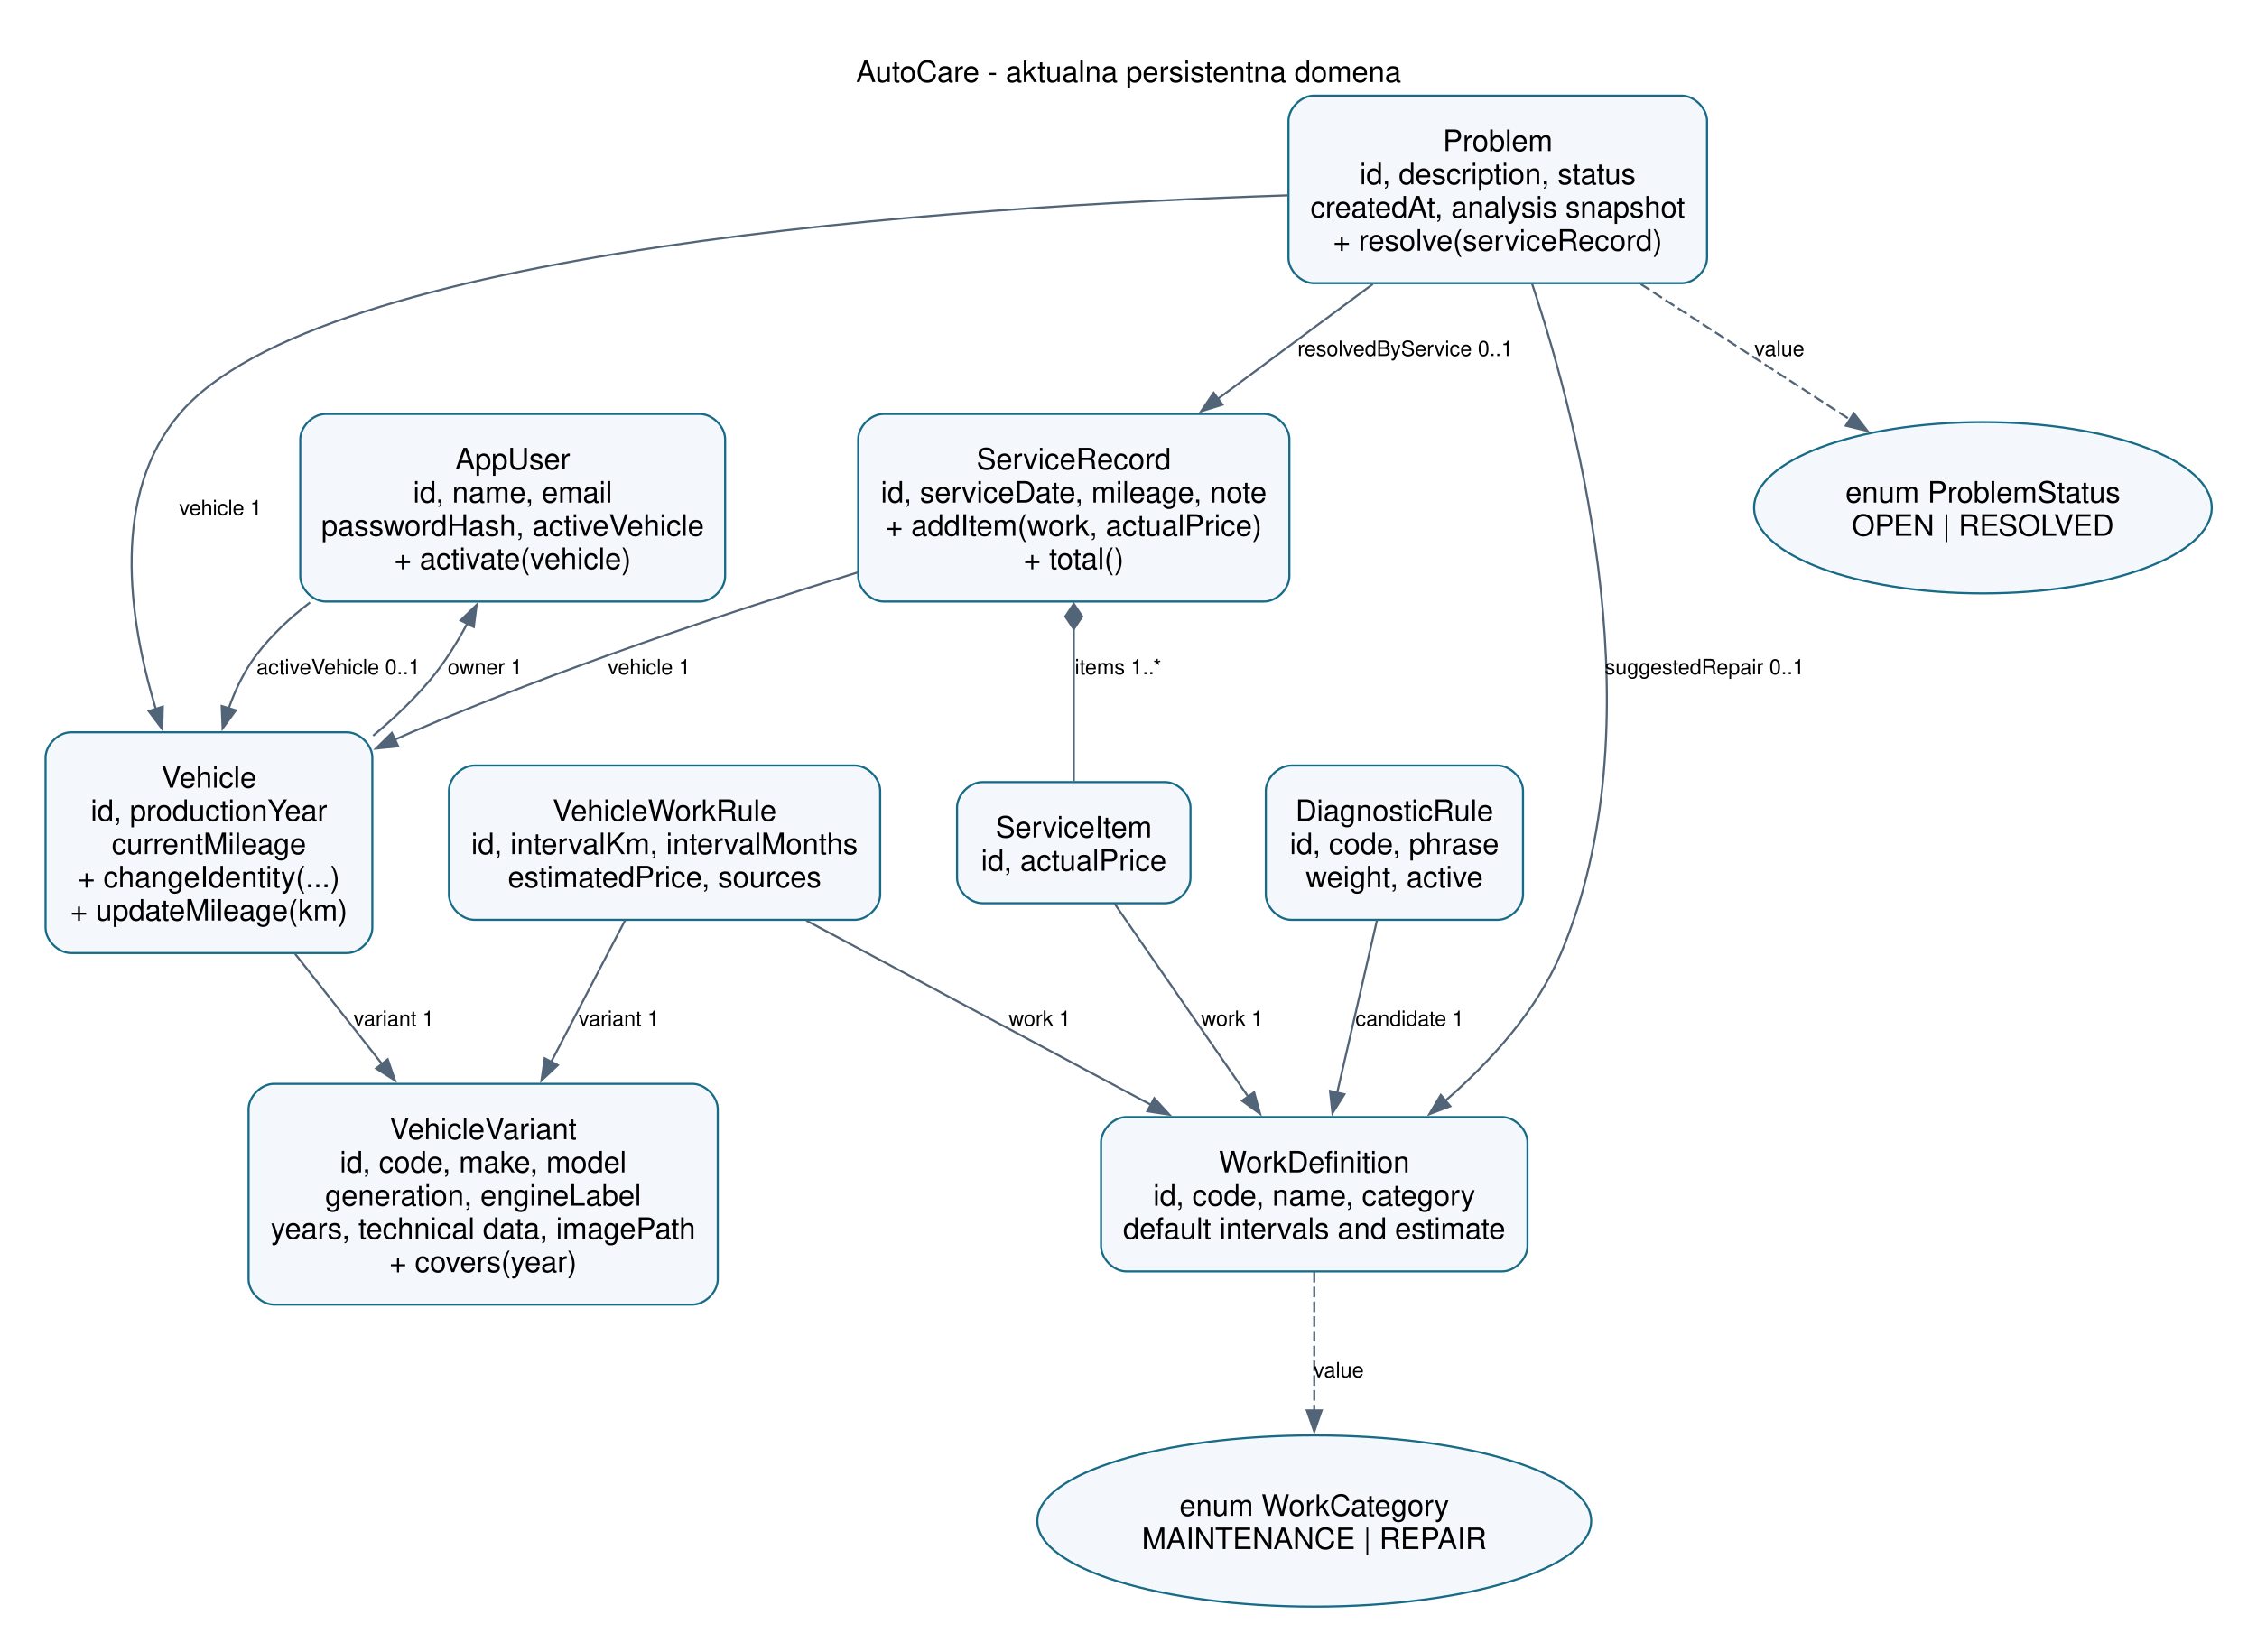
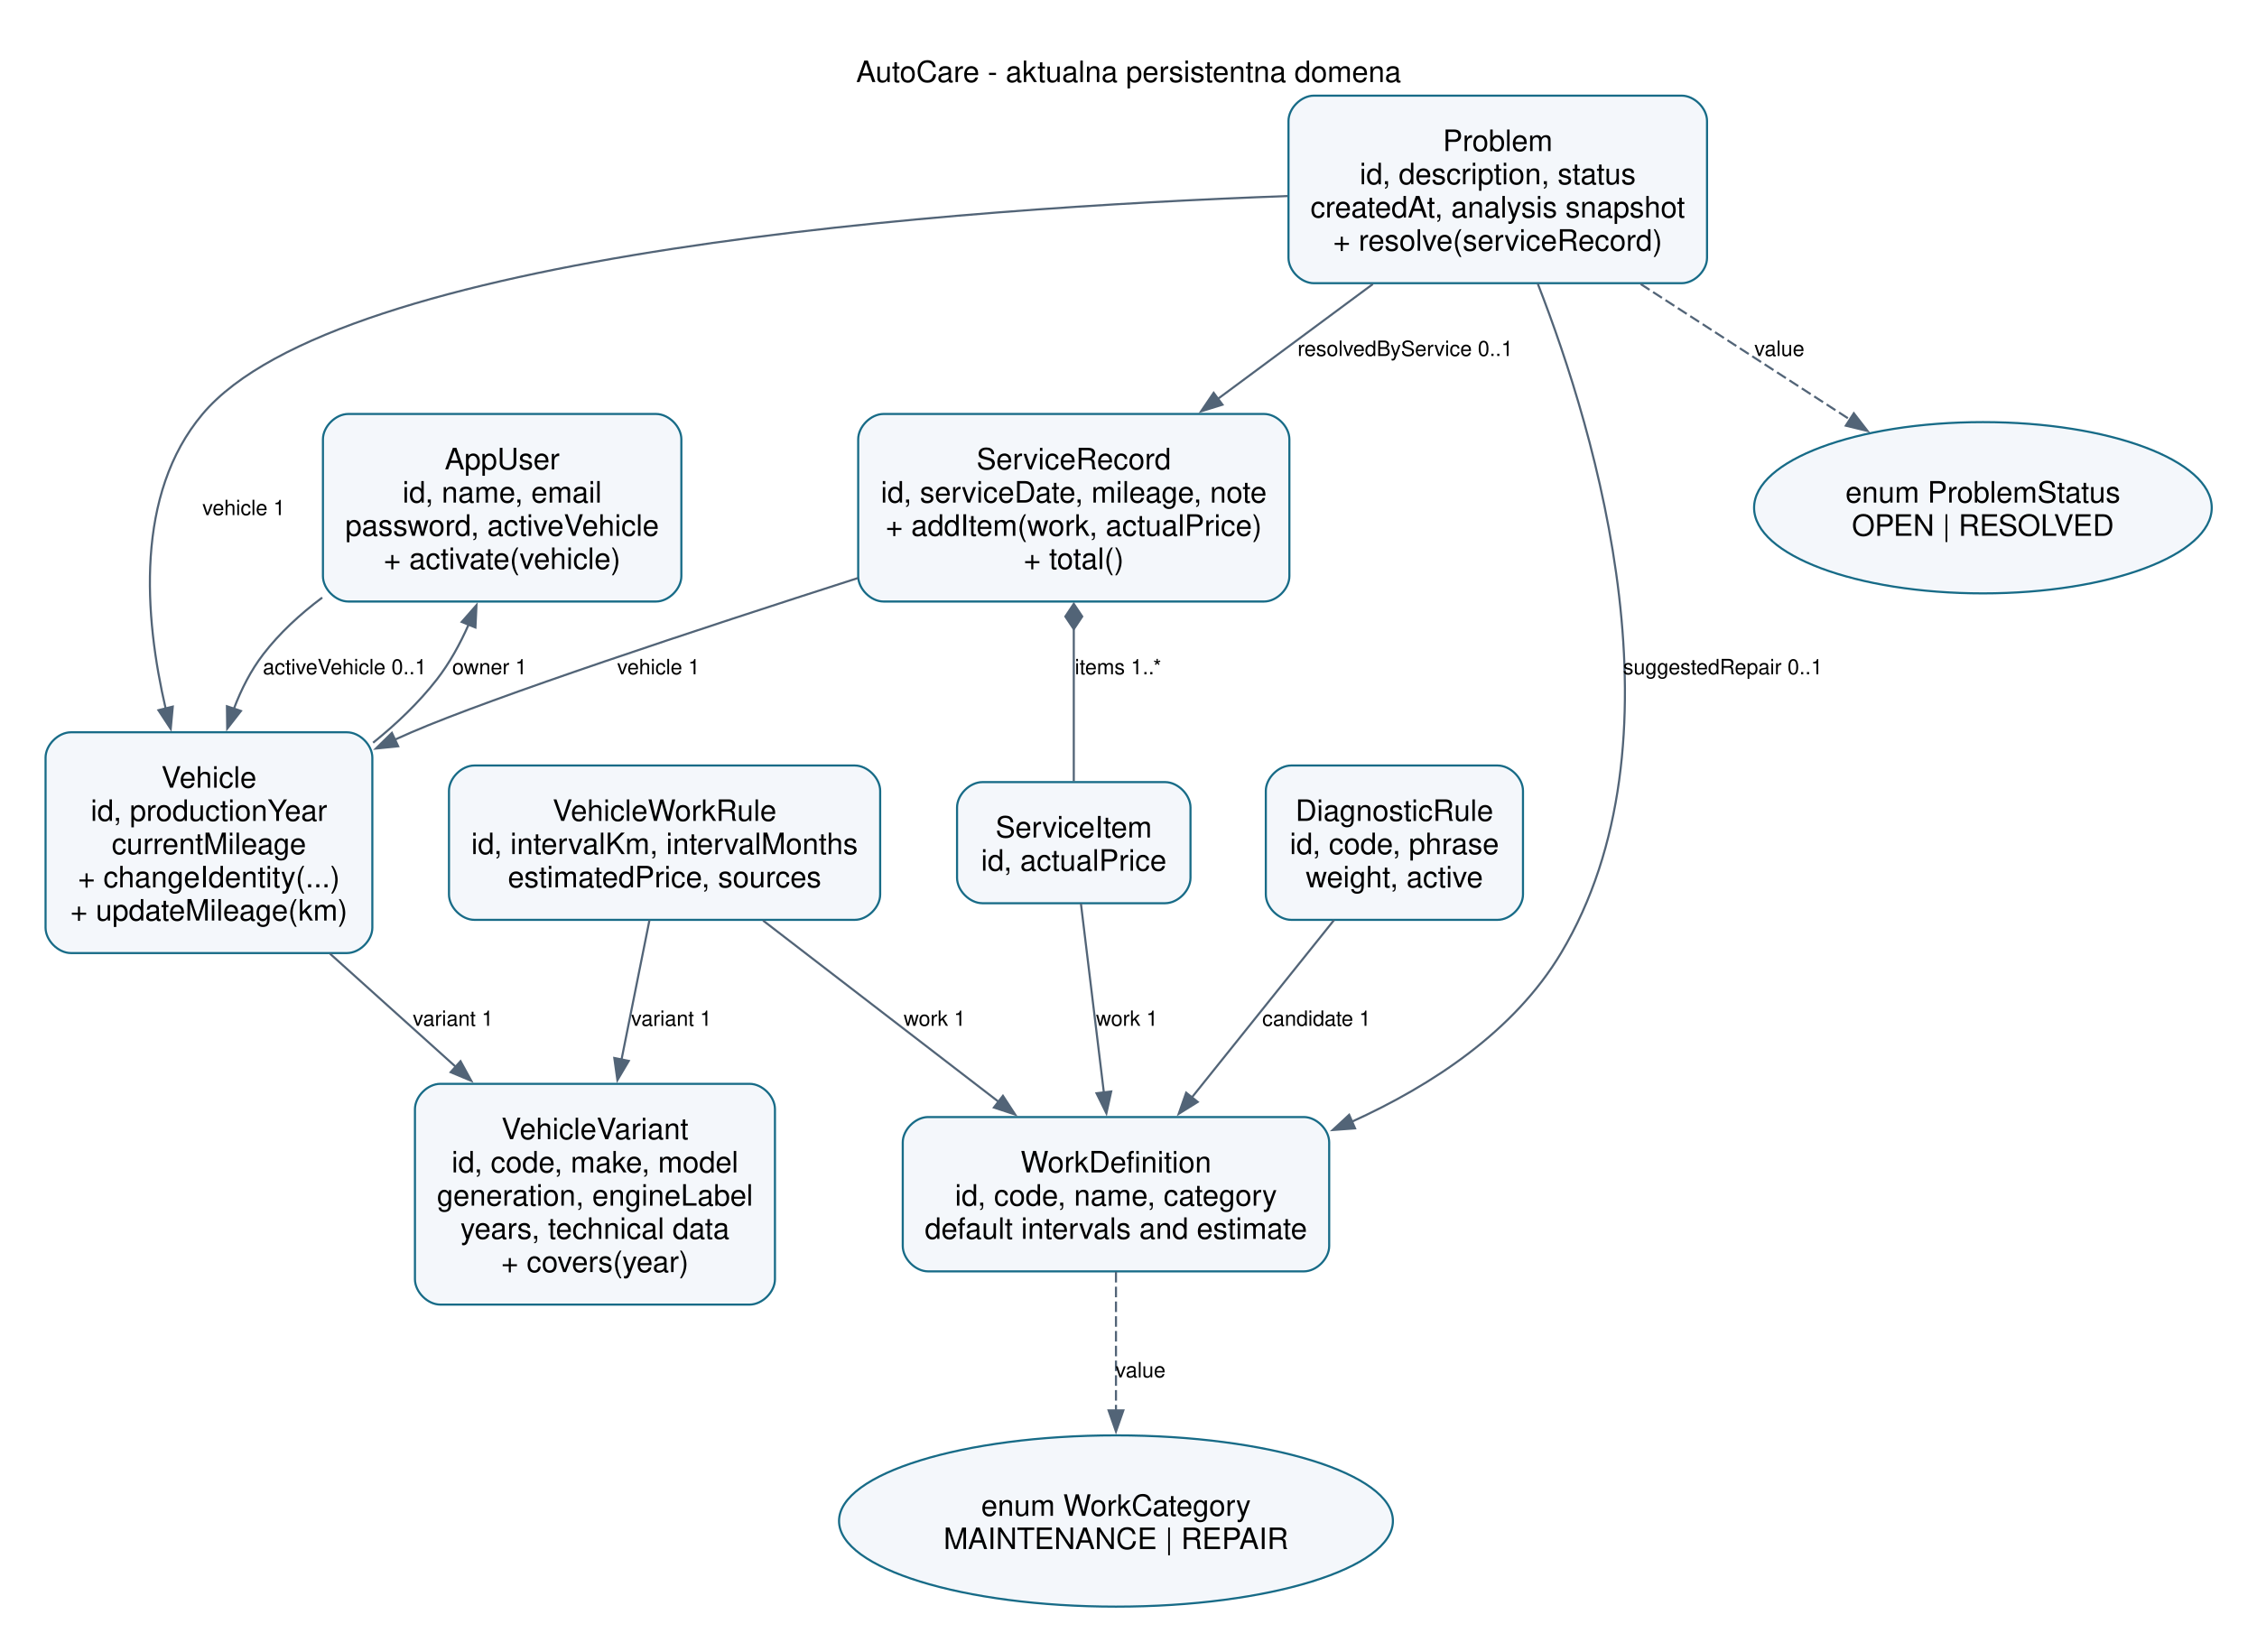
<svg xmlns="http://www.w3.org/2000/svg" width="1070pt" height="783pt" viewBox="0.00 0.00 1070.00 783.00">
  <g id="graph0" class="graph" transform="scale(1 1) rotate(0) translate(21.6 761.73)">
    <polygon fill="white" stroke="none" points="-21.6,21.6 -21.6,-761.73 1048.54,-761.73 1048.54,21.6 -21.6,21.6" />
    <text xml:space="preserve" text-anchor="middle" x="513.47" y="-722.83" font-family="Helvetica,sans-Serif" font-size="14.00">AutoCare - aktualna persistentna domena</text>
    <g id="node1" class="node">
-       <path fill="#f4f7fb" stroke="#176b87" d="M310.17,-565.46C310.17,-565.46 132.75,-565.46 132.75,-565.46 126.75,-565.46 120.75,-559.46 120.75,-553.46 120.75,-553.46 120.75,-488.54 120.75,-488.54 120.75,-482.54 126.75,-476.54 132.75,-476.54 132.75,-476.54 310.17,-476.54 310.17,-476.54 316.17,-476.54 322.17,-482.54 322.17,-488.54 322.17,-488.54 322.17,-553.46 322.17,-553.46 322.17,-559.46 316.17,-565.46 310.17,-565.46" />
-       <text xml:space="preserve" text-anchor="middle" x="221.46" y="-539.2" font-family="Helvetica,sans-Serif" font-size="14.00">AppUser</text>
-       <text xml:space="preserve" text-anchor="middle" x="221.46" y="-523.45" font-family="Helvetica,sans-Serif" font-size="14.00">id, name, email</text>
-       <text xml:space="preserve" text-anchor="middle" x="221.46" y="-507.7" font-family="Helvetica,sans-Serif" font-size="14.00">passwordHash, activeVehicle</text>
-       <text xml:space="preserve" text-anchor="middle" x="221.46" y="-491.95" font-family="Helvetica,sans-Serif" font-size="14.00">+ activate(vehicle)</text>
+       <path fill="#f4f7fb" stroke="#176b87" d="M289.42,-565.46C289.42,-565.46 143.5,-565.46 143.5,-565.46 137.5,-565.46 131.5,-559.46 131.5,-553.46 131.5,-553.46 131.5,-488.54 131.5,-488.54 131.5,-482.54 137.5,-476.54 143.5,-476.54 143.5,-476.54 289.42,-476.54 289.42,-476.54 295.42,-476.54 301.42,-482.54 301.42,-488.54 301.42,-488.54 301.42,-553.46 301.42,-553.46 301.42,-559.46 295.42,-565.46 289.42,-565.46" />
+       <text xml:space="preserve" text-anchor="middle" x="216.46" y="-539.2" font-family="Helvetica,sans-Serif" font-size="14.00">AppUser</text>
+       <text xml:space="preserve" text-anchor="middle" x="216.46" y="-523.45" font-family="Helvetica,sans-Serif" font-size="14.00">id, name, email</text>
+       <text xml:space="preserve" text-anchor="middle" x="216.46" y="-507.7" font-family="Helvetica,sans-Serif" font-size="14.00">password, activeVehicle</text>
+       <text xml:space="preserve" text-anchor="middle" x="216.46" y="-491.95" font-family="Helvetica,sans-Serif" font-size="14.00">+ activate(vehicle)</text>
    </g>
    <g id="node3" class="node">
      <path fill="#f4f7fb" stroke="#176b87" d="M142.92,-414.54C142.92,-414.54 12,-414.54 12,-414.54 6,-414.54 0,-408.54 0,-402.54 0,-402.54 0,-321.87 0,-321.87 0,-315.87 6,-309.87 12,-309.87 12,-309.87 142.92,-309.87 142.92,-309.87 148.92,-309.87 154.92,-315.87 154.92,-321.87 154.92,-321.87 154.92,-402.54 154.92,-402.54 154.92,-408.54 148.92,-414.54 142.92,-414.54" />
      <text xml:space="preserve" text-anchor="middle" x="77.46" y="-388.28" font-family="Helvetica,sans-Serif" font-size="14.00">Vehicle</text>
      <text xml:space="preserve" text-anchor="middle" x="77.46" y="-372.53" font-family="Helvetica,sans-Serif" font-size="14.00">id, productionYear</text>
      <text xml:space="preserve" text-anchor="middle" x="77.46" y="-356.78" font-family="Helvetica,sans-Serif" font-size="14.00">currentMileage</text>
      <text xml:space="preserve" text-anchor="middle" x="77.46" y="-341.03" font-family="Helvetica,sans-Serif" font-size="14.00">+ changeIdentity(...)</text>
      <text xml:space="preserve" text-anchor="middle" x="77.46" y="-325.28" font-family="Helvetica,sans-Serif" font-size="14.00">+ updateMileage(km)</text>
    </g>
    <g id="edge1" class="edge">
-       <path fill="none" stroke="#526477" d="M125.39,-476.09C115.95,-468.91 107.27,-460.75 100.21,-451.54 94.39,-443.96 90.05,-435.04 86.82,-425.83" />
-       <polygon fill="#526477" stroke="#526477" points="90.21,-424.95 83.94,-416.41 83.51,-426.99 90.21,-424.95" />
-       <text xml:space="preserve" text-anchor="middle" x="138.83" y="-442.04" font-family="Helvetica,sans-Serif" font-size="10.00">activeVehicle 0..1</text>
+       <path fill="none" stroke="#526477" d="M131.17,-478.41C120.71,-470.6 110.98,-461.65 103.21,-451.54 97.33,-443.9 92.79,-434.94 89.29,-425.73" />
+       <polygon fill="#526477" stroke="#526477" points="92.62,-424.65 86.12,-416.28 85.99,-426.88 92.62,-424.65" />
+       <text xml:space="preserve" text-anchor="middle" x="141.83" y="-442.04" font-family="Helvetica,sans-Serif" font-size="10.00">activeVehicle 0..1</text>
    </g>
    <g id="node2" class="node">
-       <path fill="#f4f7fb" stroke="#176b87" d="M306.67,-247.87C306.67,-247.87 108.25,-247.87 108.25,-247.87 102.25,-247.87 96.25,-241.87 96.25,-235.87 96.25,-235.87 96.25,-155.2 96.25,-155.2 96.25,-149.2 102.25,-143.2 108.25,-143.2 108.25,-143.2 306.67,-143.2 306.67,-143.2 312.67,-143.2 318.67,-149.2 318.67,-155.2 318.67,-155.2 318.67,-235.87 318.67,-235.87 318.67,-241.87 312.67,-247.87 306.67,-247.87" />
-       <text xml:space="preserve" text-anchor="middle" x="207.46" y="-221.61" font-family="Helvetica,sans-Serif" font-size="14.00">VehicleVariant</text>
-       <text xml:space="preserve" text-anchor="middle" x="207.46" y="-205.86" font-family="Helvetica,sans-Serif" font-size="14.00">id, code, make, model</text>
-       <text xml:space="preserve" text-anchor="middle" x="207.46" y="-190.11" font-family="Helvetica,sans-Serif" font-size="14.00">generation, engineLabel</text>
-       <text xml:space="preserve" text-anchor="middle" x="207.46" y="-174.36" font-family="Helvetica,sans-Serif" font-size="14.00">years, technical data, imagePath</text>
-       <text xml:space="preserve" text-anchor="middle" x="207.46" y="-158.61" font-family="Helvetica,sans-Serif" font-size="14.00">+ covers(year)</text>
+       <path fill="#f4f7fb" stroke="#176b87" d="M333.79,-247.87C333.79,-247.87 187.12,-247.87 187.12,-247.87 181.12,-247.87 175.12,-241.87 175.12,-235.87 175.12,-235.87 175.12,-155.2 175.12,-155.2 175.12,-149.2 181.12,-143.2 187.12,-143.2 187.12,-143.2 333.79,-143.2 333.79,-143.2 339.79,-143.2 345.79,-149.2 345.79,-155.2 345.79,-155.2 345.79,-235.87 345.79,-235.87 345.79,-241.87 339.79,-247.87 333.79,-247.87" />
+       <text xml:space="preserve" text-anchor="middle" x="260.46" y="-221.61" font-family="Helvetica,sans-Serif" font-size="14.00">VehicleVariant</text>
+       <text xml:space="preserve" text-anchor="middle" x="260.46" y="-205.86" font-family="Helvetica,sans-Serif" font-size="14.00">id, code, make, model</text>
+       <text xml:space="preserve" text-anchor="middle" x="260.46" y="-190.11" font-family="Helvetica,sans-Serif" font-size="14.00">generation, engineLabel</text>
+       <text xml:space="preserve" text-anchor="middle" x="260.46" y="-174.36" font-family="Helvetica,sans-Serif" font-size="14.00">years, technical data</text>
+       <text xml:space="preserve" text-anchor="middle" x="260.46" y="-158.61" font-family="Helvetica,sans-Serif" font-size="14.00">+ covers(year)</text>
    </g>
    <g id="edge2" class="edge">
-       <path fill="none" stroke="#526477" d="M155.29,-412.91C165.12,-421.09 174.51,-430.04 182.46,-439.54 189.12,-447.5 194.96,-456.79 199.95,-466.16" />
-       <polygon fill="#526477" stroke="#526477" points="196.75,-467.59 204.36,-474.96 203.01,-464.46 196.75,-467.59" />
-       <text xml:space="preserve" text-anchor="middle" x="208.37" y="-442.04" font-family="Helvetica,sans-Serif" font-size="10.00">owner 1</text>
+       <path fill="none" stroke="#526477" d="M155.28,-409.59C166.39,-418.54 176.93,-428.58 185.46,-439.54 191.54,-447.35 196.55,-456.5 200.63,-465.76" />
+       <polygon fill="#526477" stroke="#526477" points="197.3,-466.85 204.29,-474.81 203.79,-464.23 197.3,-466.85" />
+       <text xml:space="preserve" text-anchor="middle" x="210.51" y="-442.04" font-family="Helvetica,sans-Serif" font-size="10.00">owner 1</text>
    </g>
    <g id="edge3" class="edge">
-       <path fill="none" stroke="#526477" d="M118.24,-309.56C131.36,-292.93 146.03,-274.36 159.61,-257.15" />
-       <polygon fill="#526477" stroke="#526477" points="162.22,-259.5 165.67,-249.48 156.72,-255.16 162.22,-259.5" />
-       <text xml:space="preserve" text-anchor="middle" x="165.11" y="-275.37" font-family="Helvetica,sans-Serif" font-size="10.00">variant 1</text>
+       <path fill="none" stroke="#526477" d="M134.86,-309.56C153.76,-292.55 174.93,-273.5 194.42,-255.97" />
+       <polygon fill="#526477" stroke="#526477" points="196.73,-258.59 201.82,-249.3 192.05,-253.39 196.73,-258.59" />
+       <text xml:space="preserve" text-anchor="middle" x="193.2" y="-275.37" font-family="Helvetica,sans-Serif" font-size="10.00">variant 1</text>
    </g>
    <g id="node4" class="node">
-       <path fill="#f4f7fb" stroke="#176b87" d="M690.55,-232.12C690.55,-232.12 512.38,-232.12 512.38,-232.12 506.38,-232.12 500.38,-226.12 500.38,-220.12 500.38,-220.12 500.38,-170.95 500.38,-170.95 500.38,-164.95 506.38,-158.95 512.38,-158.95 512.38,-158.95 690.55,-158.95 690.55,-158.95 696.55,-158.95 702.55,-164.95 702.55,-170.95 702.55,-170.95 702.55,-220.12 702.55,-220.12 702.55,-226.12 696.55,-232.12 690.55,-232.12" />
-       <text xml:space="preserve" text-anchor="middle" x="601.46" y="-205.86" font-family="Helvetica,sans-Serif" font-size="14.00">WorkDefinition</text>
-       <text xml:space="preserve" text-anchor="middle" x="601.46" y="-190.11" font-family="Helvetica,sans-Serif" font-size="14.00">id, code, name, category</text>
-       <text xml:space="preserve" text-anchor="middle" x="601.46" y="-174.36" font-family="Helvetica,sans-Serif" font-size="14.00">default intervals and estimate</text>
+       <path fill="#f4f7fb" stroke="#176b87" d="M596.54,-232.12C596.54,-232.12 418.38,-232.12 418.38,-232.12 412.38,-232.12 406.38,-226.12 406.38,-220.12 406.38,-220.12 406.38,-170.95 406.38,-170.95 406.38,-164.95 412.38,-158.95 418.38,-158.95 418.38,-158.95 596.54,-158.95 596.54,-158.95 602.54,-158.95 608.54,-164.95 608.54,-170.95 608.54,-170.95 608.54,-220.12 608.54,-220.12 608.54,-226.12 602.54,-232.12 596.54,-232.12" />
+       <text xml:space="preserve" text-anchor="middle" x="507.46" y="-205.86" font-family="Helvetica,sans-Serif" font-size="14.00">WorkDefinition</text>
+       <text xml:space="preserve" text-anchor="middle" x="507.46" y="-190.11" font-family="Helvetica,sans-Serif" font-size="14.00">id, code, name, category</text>
+       <text xml:space="preserve" text-anchor="middle" x="507.46" y="-174.36" font-family="Helvetica,sans-Serif" font-size="14.00">default intervals and estimate</text>
    </g>
    <g id="node10" class="node">
-       <ellipse fill="#f4f7fb" stroke="#176b87" cx="601.46" cy="-40.6" rx="131.29" ry="40.6" />
-       <text xml:space="preserve" text-anchor="middle" x="601.46" y="-43.05" font-family="Helvetica,sans-Serif" font-size="14.00">enum WorkCategory</text>
-       <text xml:space="preserve" text-anchor="middle" x="601.46" y="-27.3" font-family="Helvetica,sans-Serif" font-size="14.00">MAINTENANCE | REPAIR</text>
+       <ellipse fill="#f4f7fb" stroke="#176b87" cx="507.46" cy="-40.6" rx="131.29" ry="40.6" />
+       <text xml:space="preserve" text-anchor="middle" x="507.46" y="-43.05" font-family="Helvetica,sans-Serif" font-size="14.00">enum WorkCategory</text>
+       <text xml:space="preserve" text-anchor="middle" x="507.46" y="-27.3" font-family="Helvetica,sans-Serif" font-size="14.00">MAINTENANCE | REPAIR</text>
    </g>
    <g id="edge13" class="edge">
-       <path fill="none" stroke="#526477" stroke-dasharray="5,2" d="M601.46,-158.68C601.46,-139.07 601.46,-114.45 601.46,-92.85" />
-       <polygon fill="#526477" stroke="#526477" points="604.96,-93.05 601.46,-83.05 597.96,-93.05 604.96,-93.05" />
-       <text xml:space="preserve" text-anchor="middle" x="613.09" y="-108.7" font-family="Helvetica,sans-Serif" font-size="10.00">value</text>
+       <path fill="none" stroke="#526477" stroke-dasharray="5,2" d="M507.46,-158.68C507.46,-139.07 507.46,-114.45 507.46,-92.85" />
+       <polygon fill="#526477" stroke="#526477" points="510.96,-93.05 507.46,-83.05 503.96,-93.05 510.96,-93.05" />
+       <text xml:space="preserve" text-anchor="middle" x="519.09" y="-108.7" font-family="Helvetica,sans-Serif" font-size="10.00">value</text>
    </g>
    <g id="node5" class="node">
      <path fill="#f4f7fb" stroke="#176b87" d="M383.67,-398.79C383.67,-398.79 203.25,-398.79 203.25,-398.79 197.25,-398.79 191.25,-392.79 191.25,-386.79 191.25,-386.79 191.25,-337.62 191.25,-337.62 191.25,-331.62 197.25,-325.62 203.25,-325.62 203.25,-325.62 383.67,-325.62 383.67,-325.62 389.67,-325.62 395.67,-331.62 395.67,-337.62 395.67,-337.62 395.67,-386.79 395.67,-386.79 395.67,-392.79 389.67,-398.79 383.67,-398.79" />
      <text xml:space="preserve" text-anchor="middle" x="293.46" y="-372.53" font-family="Helvetica,sans-Serif" font-size="14.00">VehicleWorkRule</text>
      <text xml:space="preserve" text-anchor="middle" x="293.46" y="-356.78" font-family="Helvetica,sans-Serif" font-size="14.00">id, intervalKm, intervalMonths</text>
      <text xml:space="preserve" text-anchor="middle" x="293.46" y="-341.03" font-family="Helvetica,sans-Serif" font-size="14.00">estimatedPrice, sources</text>
    </g>
    <g id="edge4" class="edge">
-       <path fill="none" stroke="#526477" d="M274.8,-325.48C264.51,-305.79 251.46,-280.79 239.59,-258.06" />
-       <polygon fill="#526477" stroke="#526477" points="242.84,-256.72 235.11,-249.48 236.64,-259.96 242.84,-256.72" />
-       <text xml:space="preserve" text-anchor="middle" x="271.79" y="-275.37" font-family="Helvetica,sans-Serif" font-size="10.00">variant 1</text>
+       <path fill="none" stroke="#526477" d="M286.3,-325.48C282.42,-306.14 277.52,-281.68 273.03,-259.28" />
+       <polygon fill="#526477" stroke="#526477" points="276.49,-258.74 271.1,-249.62 269.63,-260.12 276.49,-258.74" />
+       <text xml:space="preserve" text-anchor="middle" x="296.7" y="-275.37" font-family="Helvetica,sans-Serif" font-size="10.00">variant 1</text>
    </g>
    <g id="edge5" class="edge">
-       <path fill="none" stroke="#526477" d="M360.67,-325.28C408.88,-299.5 473.93,-264.72 524.26,-237.81" />
-       <polygon fill="#526477" stroke="#526477" points="525.62,-241.05 532.79,-233.25 522.32,-234.88 525.62,-241.05" />
-       <text xml:space="preserve" text-anchor="middle" x="471.32" y="-275.37" font-family="Helvetica,sans-Serif" font-size="10.00">work 1</text>
+       <path fill="none" stroke="#526477" d="M340.16,-325.28C373.01,-300 417.12,-266.05 451.8,-239.37" />
+       <polygon fill="#526477" stroke="#526477" points="453.87,-242.19 459.66,-233.32 449.6,-236.64 453.87,-242.19" />
+       <text xml:space="preserve" text-anchor="middle" x="421.5" y="-275.37" font-family="Helvetica,sans-Serif" font-size="10.00">work 1</text>
    </g>
    <g id="node6" class="node">
      <path fill="#f4f7fb" stroke="#176b87" d="M577.67,-565.46C577.67,-565.46 397.25,-565.46 397.25,-565.46 391.25,-565.46 385.25,-559.46 385.25,-553.46 385.25,-553.46 385.25,-488.54 385.25,-488.54 385.25,-482.54 391.25,-476.54 397.25,-476.54 397.25,-476.54 577.67,-476.54 577.67,-476.54 583.67,-476.54 589.67,-482.54 589.67,-488.54 589.67,-488.54 589.67,-553.46 589.67,-553.46 589.67,-559.46 583.67,-565.46 577.67,-565.46" />
      <text xml:space="preserve" text-anchor="middle" x="487.46" y="-539.2" font-family="Helvetica,sans-Serif" font-size="14.00">ServiceRecord</text>
      <text xml:space="preserve" text-anchor="middle" x="487.46" y="-523.45" font-family="Helvetica,sans-Serif" font-size="14.00">id, serviceDate, mileage, note</text>
      <text xml:space="preserve" text-anchor="middle" x="487.46" y="-507.7" font-family="Helvetica,sans-Serif" font-size="14.00">+ addItem(work, actualPrice)</text>
      <text xml:space="preserve" text-anchor="middle" x="487.46" y="-491.95" font-family="Helvetica,sans-Serif" font-size="14.00">+ total()</text>
    </g>
    <g id="edge6" class="edge">
-       <path fill="none" stroke="#526477" d="M385.09,-490.37C322.92,-471.22 242.49,-444.35 173.46,-414.54 170.84,-413.41 168.2,-412.24 165.54,-411.03" />
+       <path fill="none" stroke="#526477" d="M385.1,-487.66C309.04,-463.25 212.07,-431.21 173.46,-414.54 170.84,-413.41 168.2,-412.24 165.54,-411.03" />
      <polygon fill="#526477" stroke="#526477" points="167.16,-407.92 156.62,-406.84 164.19,-414.26 167.16,-407.92" />
-       <text xml:space="preserve" text-anchor="middle" x="286.14" y="-442.04" font-family="Helvetica,sans-Serif" font-size="10.00">vehicle 1</text>
+       <text xml:space="preserve" text-anchor="middle" x="290.59" y="-442.04" font-family="Helvetica,sans-Serif" font-size="10.00">vehicle 1</text>
    </g>
    <g id="node7" class="node">
      <path fill="#f4f7fb" stroke="#176b87" d="M530.79,-390.92C530.79,-390.92 444.12,-390.92 444.12,-390.92 438.12,-390.92 432.12,-384.92 432.12,-378.92 432.12,-378.92 432.12,-345.5 432.12,-345.5 432.12,-339.5 438.12,-333.5 444.12,-333.5 444.12,-333.5 530.79,-333.5 530.79,-333.5 536.79,-333.5 542.79,-339.5 542.79,-345.5 542.79,-345.5 542.79,-378.92 542.79,-378.92 542.79,-384.92 536.79,-390.92 530.79,-390.92" />
      <text xml:space="preserve" text-anchor="middle" x="487.46" y="-364.66" font-family="Helvetica,sans-Serif" font-size="14.00">ServiceItem</text>
      <text xml:space="preserve" text-anchor="middle" x="487.46" y="-348.91" font-family="Helvetica,sans-Serif" font-size="14.00">id, actualPrice</text>
    </g>
    <g id="edge7" class="edge">
      <path fill="none" stroke="#526477" d="M487.46,-463.48C487.46,-438.98 487.46,-411.38 487.46,-391.35" />
      <polygon fill="#526477" stroke="#526477" points="487.46,-463.43 491.46,-469.43 487.46,-475.43 483.46,-469.43 487.46,-463.43" />
      <text xml:space="preserve" text-anchor="middle" x="508.46" y="-442.04" font-family="Helvetica,sans-Serif" font-size="10.00">items 1..*</text>
    </g>
    <g id="edge8" class="edge">
-       <path fill="none" stroke="#526477" d="M506.8,-333.28C524.17,-308.19 549.98,-270.9 570.26,-241.6" />
-       <polygon fill="#526477" stroke="#526477" points="572.96,-243.85 575.78,-233.64 567.21,-239.87 572.96,-243.85" />
-       <text xml:space="preserve" text-anchor="middle" x="562.5" y="-275.37" font-family="Helvetica,sans-Serif" font-size="10.00">work 1</text>
+       <path fill="none" stroke="#526477" d="M490.85,-333.28C493.83,-308.73 498.23,-272.51 501.75,-243.51" />
+       <polygon fill="#526477" stroke="#526477" points="505.19,-244.24 502.92,-233.89 498.24,-243.4 505.19,-244.24" />
+       <text xml:space="preserve" text-anchor="middle" x="512.68" y="-275.37" font-family="Helvetica,sans-Serif" font-size="10.00">work 1</text>
    </g>
    <g id="node8" class="node">
      <path fill="#f4f7fb" stroke="#176b87" d="M775.67,-716.38C775.67,-716.38 601.25,-716.38 601.25,-716.38 595.25,-716.38 589.25,-710.38 589.25,-704.38 589.25,-704.38 589.25,-639.46 589.25,-639.46 589.25,-633.46 595.25,-627.46 601.25,-627.46 601.25,-627.46 775.67,-627.46 775.67,-627.46 781.67,-627.46 787.67,-633.46 787.67,-639.46 787.67,-639.46 787.67,-704.38 787.67,-704.38 787.67,-710.38 781.67,-716.38 775.67,-716.38" />
      <text xml:space="preserve" text-anchor="middle" x="688.46" y="-690.12" font-family="Helvetica,sans-Serif" font-size="14.00">Problem</text>
      <text xml:space="preserve" text-anchor="middle" x="688.46" y="-674.37" font-family="Helvetica,sans-Serif" font-size="14.00">id, description, status</text>
      <text xml:space="preserve" text-anchor="middle" x="688.46" y="-658.62" font-family="Helvetica,sans-Serif" font-size="14.00">createdAt, analysis snapshot</text>
      <text xml:space="preserve" text-anchor="middle" x="688.46" y="-642.87" font-family="Helvetica,sans-Serif" font-size="14.00">+ resolve(serviceRecord)</text>
    </g>
    <g id="edge9" class="edge">
-       <path fill="none" stroke="#526477" d="M588.97,-669.12C429.93,-663.9 129.57,-643.67 63.46,-565.46 31.3,-527.43 38.98,-469.64 52.27,-425.56" />
-       <polygon fill="#526477" stroke="#526477" points="55.58,-426.71 55.29,-416.11 48.91,-424.58 55.58,-426.71" />
-       <text xml:space="preserve" text-anchor="middle" x="82.96" y="-517.5" font-family="Helvetica,sans-Serif" font-size="10.00">vehicle 1</text>
+       <path fill="none" stroke="#526477" d="M588.8,-668.78C432.06,-663.06 139.07,-642.12 74.46,-565.46 42.43,-527.47 46.73,-469.68 56.98,-425.59" />
+       <polygon fill="#526477" stroke="#526477" points="60.31,-426.71 59.33,-416.16 53.51,-425.02 60.31,-426.71" />
+       <text xml:space="preserve" text-anchor="middle" x="93.96" y="-517.5" font-family="Helvetica,sans-Serif" font-size="10.00">vehicle 1</text>
    </g>
    <g id="edge10" class="edge">
-       <path fill="none" stroke="#526477" d="M704.73,-627.18C728.08,-557.13 763.58,-416.79 718.46,-309.87 706.91,-282.5 685.13,-258.51 663.47,-239.73" />
-       <polygon fill="#526477" stroke="#526477" points="665.95,-237.24 656.04,-233.51 661.46,-242.61 665.95,-237.24" />
-       <text xml:space="preserve" text-anchor="middle" x="786.53" y="-442.04" font-family="Helvetica,sans-Serif" font-size="10.00">suggestedRepair 0..1</text>
+       <path fill="none" stroke="#526477" d="M707.43,-627.22C735.46,-555.38 778.5,-410.28 718.46,-309.87 696.32,-272.86 657.48,-247.23 619.11,-229.84" />
+       <polygon fill="#526477" stroke="#526477" points="620.8,-226.76 610.23,-225.98 618.01,-233.18 620.8,-226.76" />
+       <text xml:space="preserve" text-anchor="middle" x="795.16" y="-442.04" font-family="Helvetica,sans-Serif" font-size="10.00">suggestedRepair 0..1</text>
    </g>
    <g id="edge11" class="edge">
      <path fill="none" stroke="#526477" d="M629.24,-627.05C606.14,-609.93 579.51,-590.2 555.61,-572.5" />
      <polygon fill="#526477" stroke="#526477" points="557.94,-569.87 547.82,-566.72 553.77,-575.49 557.94,-569.87" />
      <text xml:space="preserve" text-anchor="middle" x="644.61" y="-592.96" font-family="Helvetica,sans-Serif" font-size="10.00">resolvedByService 0..1</text>
    </g>
    <g id="node11" class="node">
      <ellipse fill="#f4f7fb" stroke="#176b87" cx="918.46" cy="-521" rx="108.48" ry="40.6" />
      <text xml:space="preserve" text-anchor="middle" x="918.46" y="-523.45" font-family="Helvetica,sans-Serif" font-size="14.00">enum ProblemStatus</text>
      <text xml:space="preserve" text-anchor="middle" x="918.46" y="-507.7" font-family="Helvetica,sans-Serif" font-size="14.00">OPEN | RESOLVED</text>
    </g>
    <g id="edge14" class="edge">
      <path fill="none" stroke="#526477" stroke-dasharray="5,2" d="M756.22,-627.05C787.69,-606.68 824.86,-582.61 855.68,-562.65" />
      <polygon fill="#526477" stroke="#526477" points="857.26,-565.8 863.75,-557.42 853.46,-559.92 857.26,-565.8" />
      <text xml:space="preserve" text-anchor="middle" x="821.98" y="-592.96" font-family="Helvetica,sans-Serif" font-size="10.00">value</text>
    </g>
    <g id="node9" class="node">
      <path fill="#f4f7fb" stroke="#176b87" d="M688.42,-398.79C688.42,-398.79 590.5,-398.79 590.5,-398.79 584.5,-398.79 578.5,-392.79 578.5,-386.79 578.5,-386.79 578.5,-337.62 578.5,-337.62 578.5,-331.62 584.5,-325.62 590.5,-325.62 590.5,-325.62 688.42,-325.62 688.42,-325.62 694.42,-325.62 700.42,-331.62 700.42,-337.62 700.42,-337.62 700.42,-386.79 700.42,-386.79 700.42,-392.79 694.42,-398.79 688.42,-398.79" />
      <text xml:space="preserve" text-anchor="middle" x="639.46" y="-372.53" font-family="Helvetica,sans-Serif" font-size="14.00">DiagnosticRule</text>
      <text xml:space="preserve" text-anchor="middle" x="639.46" y="-356.78" font-family="Helvetica,sans-Serif" font-size="14.00">id, code, phrase</text>
      <text xml:space="preserve" text-anchor="middle" x="639.46" y="-341.03" font-family="Helvetica,sans-Serif" font-size="14.00">weight, active</text>
    </g>
    <g id="edge12" class="edge">
-       <path fill="none" stroke="#526477" d="M631.21,-325.48C625.68,-301.5 618.33,-269.66 612.32,-243.62" />
-       <polygon fill="#526477" stroke="#526477" points="615.75,-242.92 610.1,-233.96 608.93,-244.49 615.75,-242.92" />
-       <text xml:space="preserve" text-anchor="middle" x="646.72" y="-275.37" font-family="Helvetica,sans-Serif" font-size="10.00">candidate 1</text>
+       <path fill="none" stroke="#526477" d="M610.82,-325.48C590.99,-300.75 564.47,-267.65 543.25,-241.18" />
+       <polygon fill="#526477" stroke="#526477" points="546.21,-239.28 537.22,-233.67 540.74,-243.66 546.21,-239.28" />
+       <text xml:space="preserve" text-anchor="middle" x="602.54" y="-275.37" font-family="Helvetica,sans-Serif" font-size="10.00">candidate 1</text>
    </g>
  </g>
</svg>
